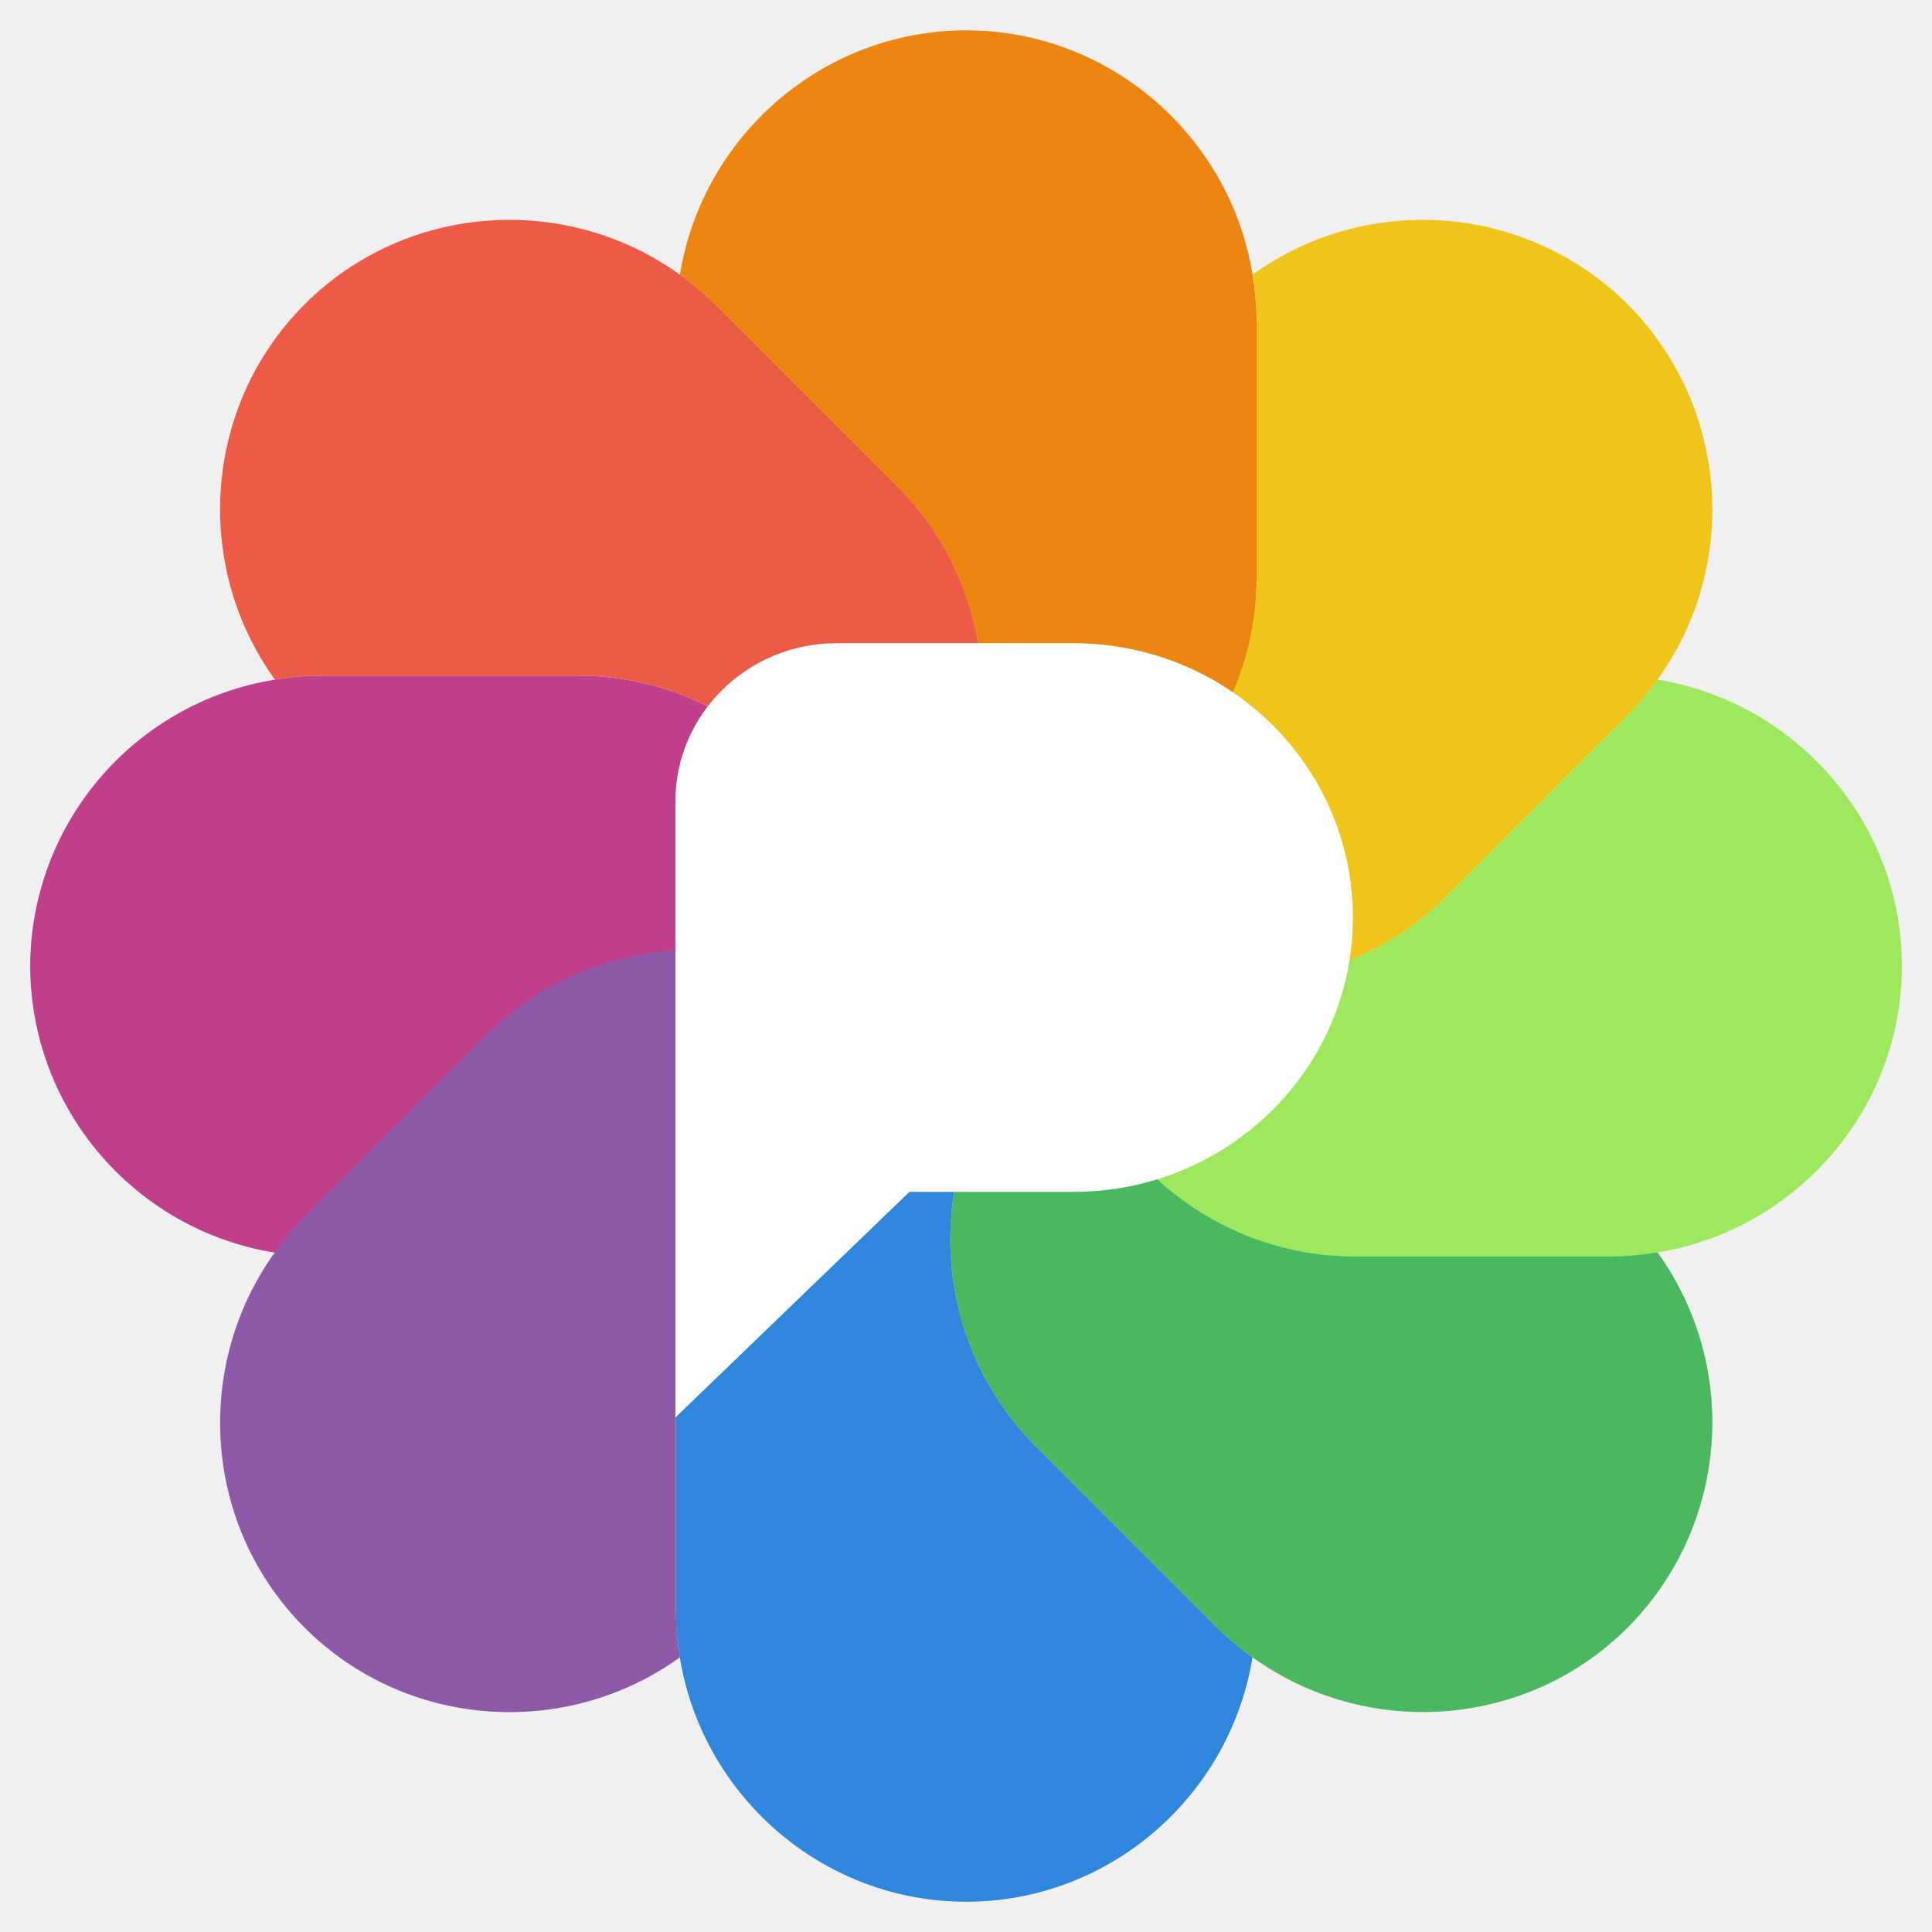
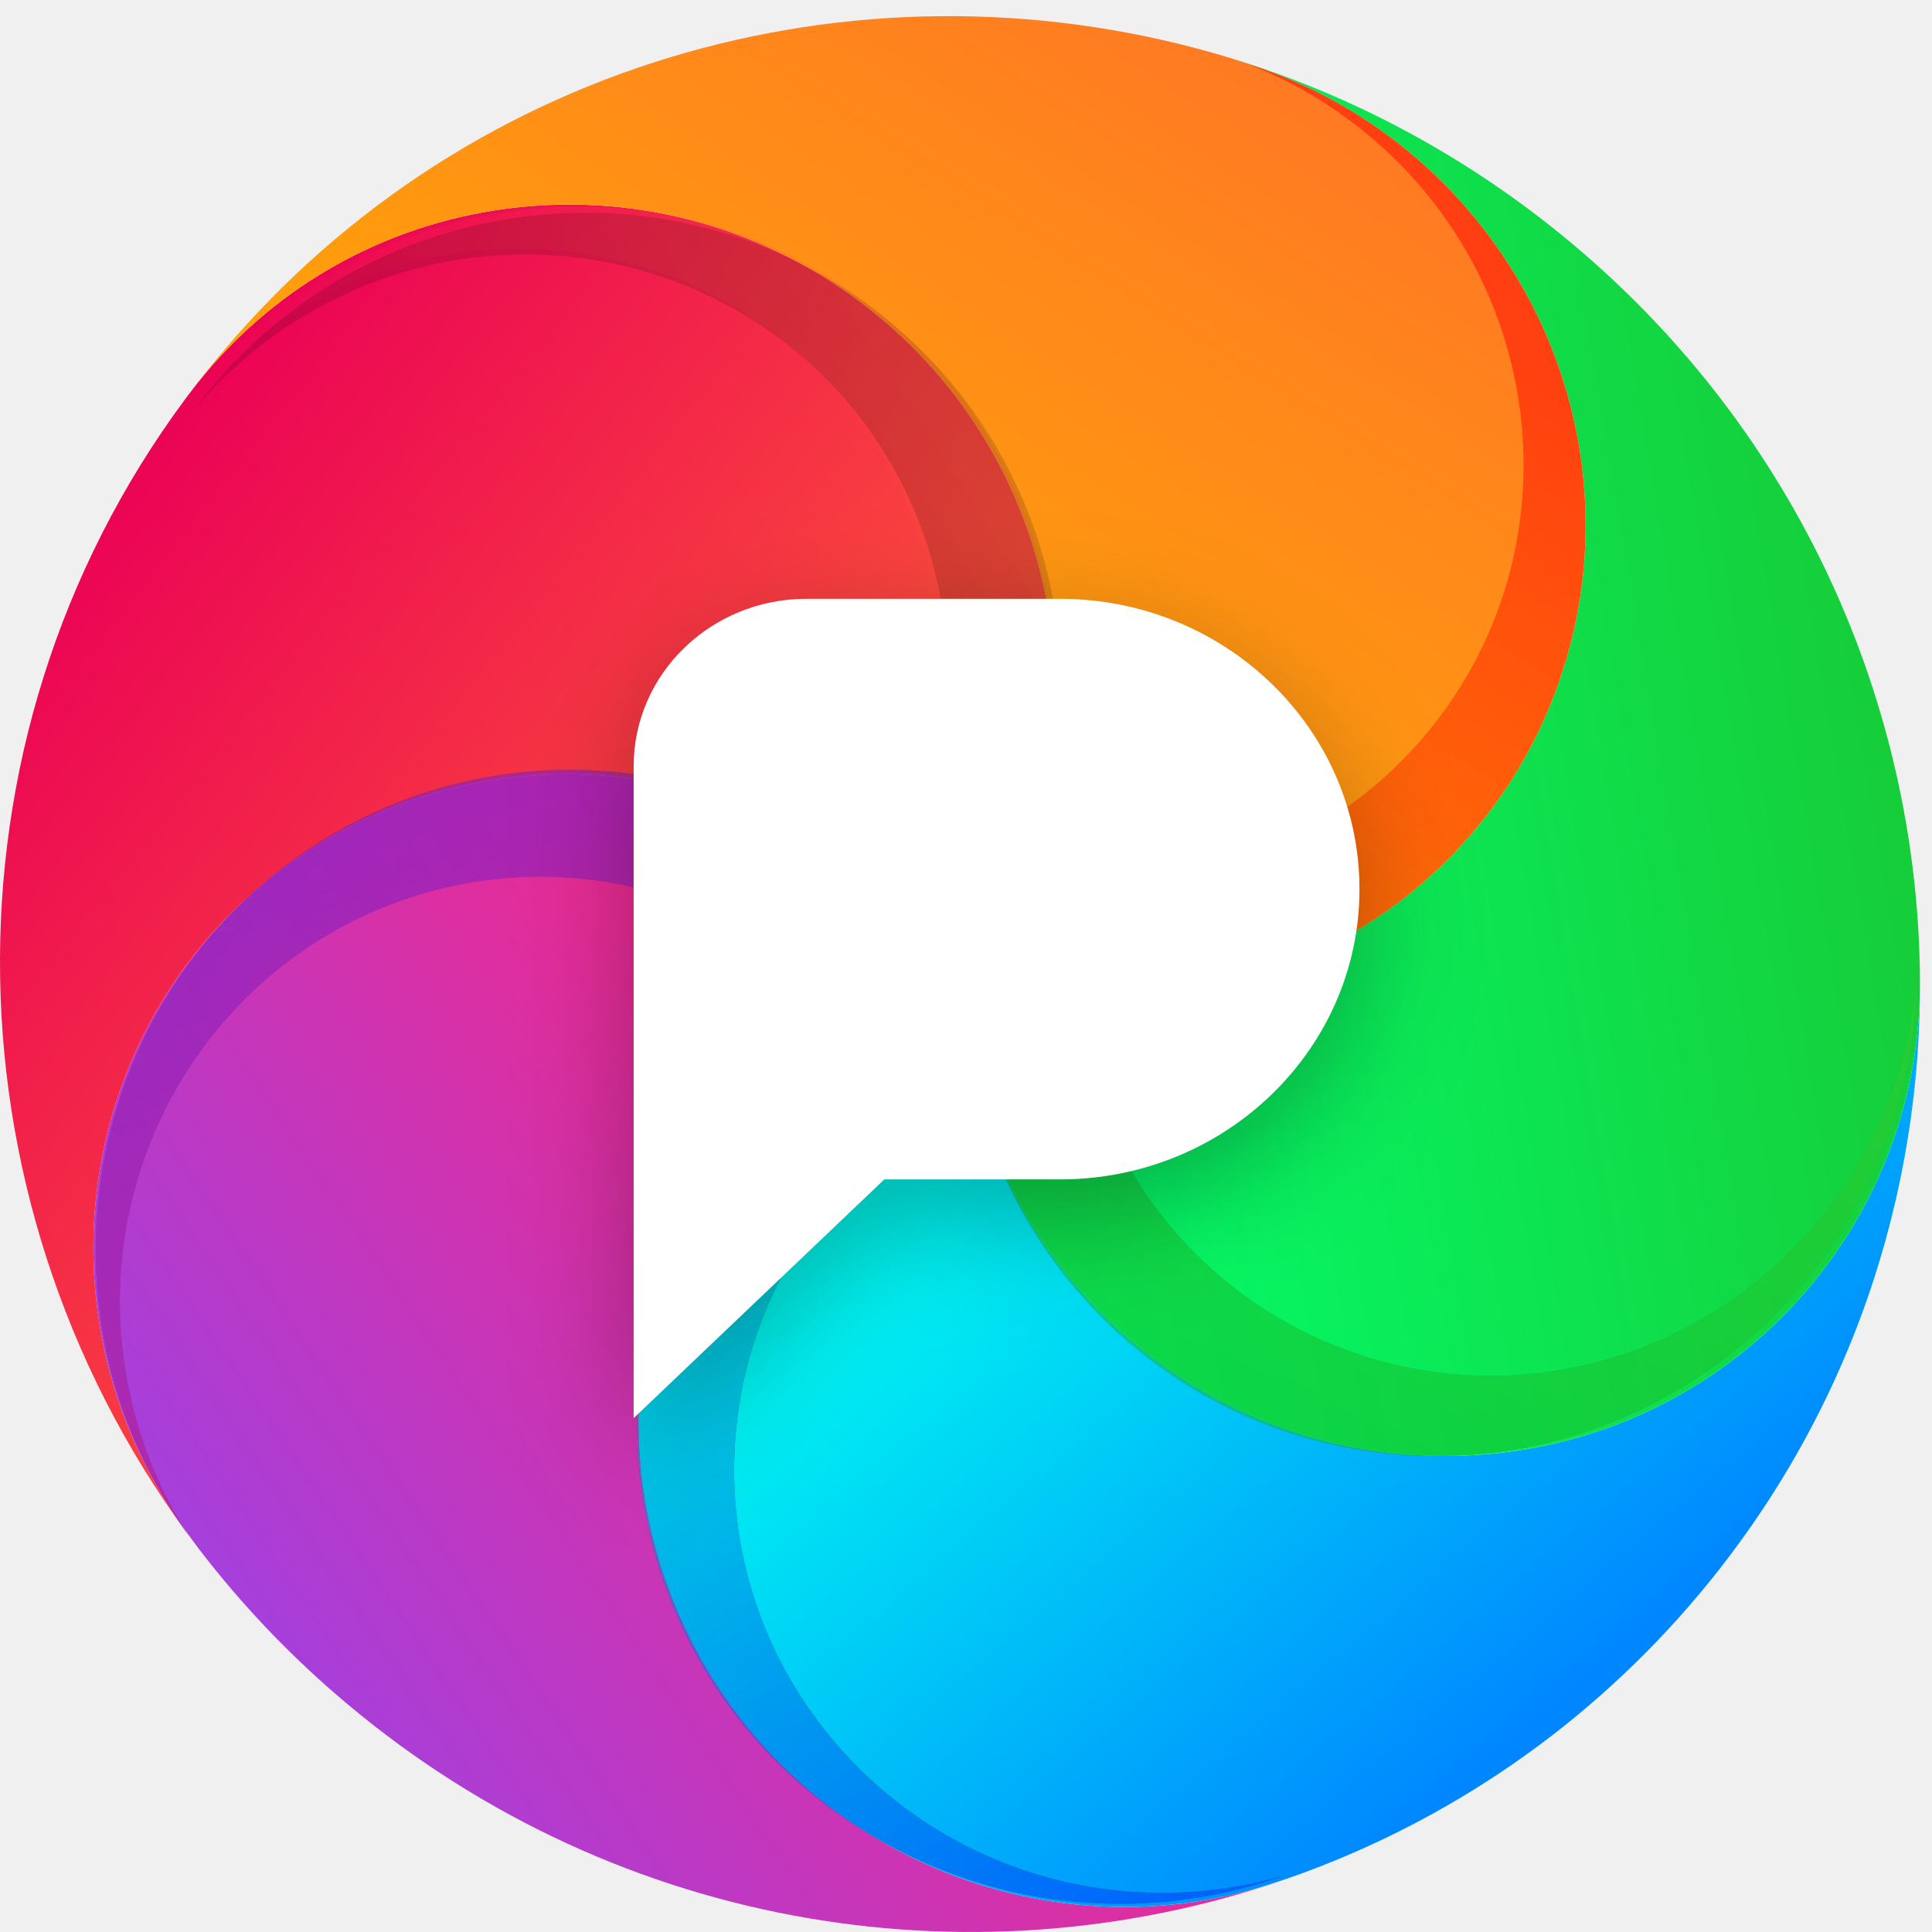
- <svg xmlns="http://www.w3.org/2000/svg" width="24" height="24">
-   <path fill="#BF3F8A" d="M10.754 11.488c.024.168.041.338.041.512a3.617 3.617 0 0 1-3.607 3.607H3.982A3.617 3.617 0 0 1 .375 12a3.616 3.616 0 0 1 3.04-3.557v-.001c.185-.029.374-.049.567-.049h3.206a3.617 3.617 0 0 1 3.566 3.095z" />
-   <path fill="#ED8611" d="M15.56 3.413C15.283 1.699 13.792.377 12.003.377s-3.28 1.321-3.557 3.036c.153.111.302.231.44.369l2.267 2.267a3.636 3.636 0 0 1 .85 3.734c-.119.344-.29.672-.515.974.169.024.34.042.515.042s.346-.017.515-.042a3.583 3.583 0 0 0 1.053-.324 3.64 3.64 0 0 0 1.674-1.674 3.563 3.563 0 0 0 .366-1.568V3.984a3.696 3.696 0 0 0-.051-.571z" />
-   <path fill="#2E86DD" d="M15.12 20.219l-2.267-2.267a3.636 3.636 0 0 1-.85-3.734c.119-.344.29-.672.515-.974a3.65 3.65 0 0 0-.515-.042c-.175 0-.346.017-.515.042a3.583 3.583 0 0 0-1.053.324 3.64 3.64 0 0 0-1.674 1.674 3.563 3.563 0 0 0-.366 1.568v3.206c0 .195.02.385.05.572.277 1.714 1.768 3.036 3.557 3.036s3.28-1.321 3.557-3.036a3.813 3.813 0 0 1-.439-.369z" />
-   <path fill="#9EE85D" d="M20.59 8.443a3.555 3.555 0 0 1-.369.44l-2.267 2.267a3.636 3.636 0 0 1-3.734.85 3.591 3.591 0 0 1-.974-.515c-.024.169-.041.34-.041.515s.017.346.041.515c.054.372.165.726.324 1.053a3.64 3.64 0 0 0 1.674 1.674 3.563 3.563 0 0 0 1.568.366h3.206c.195 0 .385-.02.572-.05 1.714-.277 3.036-1.768 3.036-3.557s-1.322-3.282-3.036-3.558z" />
-   <path fill="#F0C51A" d="M20.221 3.781a3.617 3.617 0 0 0-4.661-.369c.03.187.05.377.05.572V7.19c0 .562-.134 1.093-.366 1.568a3.64 3.64 0 0 1-1.674 1.674c-.327.16-.681.27-1.053.324.102.137.211.27.335.394.124.124.257.233.394.335.301.225.63.397.974.515a3.636 3.636 0 0 0 3.734-.85l2.267-2.267c.138-.138.258-.286.369-.44a3.617 3.617 0 0 0-.369-4.662z" />
-   <path fill="#49B85F" d="M20.59 15.557c-.187.03-.377.05-.572.05h-3.206a3.563 3.563 0 0 1-1.568-.366 3.64 3.64 0 0 1-1.674-1.674 3.553 3.553 0 0 1-.324-1.053c-.137.102-.27.211-.394.335a3.545 3.545 0 0 0-.335.394 3.55 3.55 0 0 0-.515.974 3.636 3.636 0 0 0 .85 3.734l2.267 2.267c.138.138.286.258.44.369 1.408 1.016 3.397.896 4.661-.369a3.615 3.615 0 0 0 .37-4.661z" />
-   <path fill="#ED5B47" d="M12.003 7.416c-.172-.5-.453-.97-.85-1.367L8.885 3.781a3.555 3.555 0 0 0-.44-.369c-1.407-1.016-3.396-.896-4.661.369s-1.385 3.254-.369 4.661c.185-.029.374-.049.567-.049h3.206a3.617 3.617 0 0 1 3.566 3.095l.005-.003c.137-.102.27-.211.394-.335.124-.124.233-.257.335-.394a3.55 3.55 0 0 0 .515-.974 3.646 3.646 0 0 0 0-2.366z" />
-   <path fill="#8D59A8" d="M11.153 12.85a3.545 3.545 0 0 0-.394-.335A3.55 3.55 0 0 0 9.785 12a3.636 3.636 0 0 0-3.734.85l-2.267 2.267a3.555 3.555 0 0 0-.369.44c-1.016 1.408-.896 3.397.369 4.662 1.265 1.265 3.254 1.385 4.662.369a3.599 3.599 0 0 1-.05-.572V16.81c0-.562.134-1.093.366-1.568a3.64 3.64 0 0 1 1.674-1.674c.327-.16.681-.27 1.053-.324a3.908 3.908 0 0 0-.336-.394z" />
-   <path fill="#FFF" d="M11.297 14.806h2.036c1.918 0 3.473-1.526 3.473-3.408S15.252 7.99 13.333 7.99h-2.939c-1.107 0-2.004.88-2.004 1.966v7.653l2.907-2.803z" />
+ <svg xmlns="http://www.w3.org/2000/svg" xmlns:xlink="http://www.w3.org/1999/xlink" id="svg102" version="1.1" height="50" width="50">
+   <defs id="defs56">
+     <linearGradient id="g1" y2="0.601" x2="0" y1="0.558" x1="1">
+       <stop id="stop2" offset="0" stop-color="#FF5C34" />
+       <stop id="stop4" offset="1" stop-color="#EB0256" />
+     </linearGradient>
+     <linearGradient id="g2" y2="0" x2="0.306" y1="1.119" x1="0.5">
+       <stop id="stop7" offset="0" stop-color="#FFB000" />
+       <stop id="stop9" offset="1" stop-color="#FF7725" />
+     </linearGradient>
+     <filter x="-0.266" y="-0.189" width="1.532" height="1.472" filterUnits="objectBoundingBox" id="filter-18-3">
+       <feOffset id="feOffset12" dx="0" dy="1" in="SourceAlpha" result="shadowOffsetOuter1" />
+       <feGaussianBlur id="feGaussianBlur14" stdDeviation="1.5" in="shadowOffsetOuter1" result="shadowBlurOuter1" />
+       <feColorMatrix id="feColorMatrix16" values="0 0 0 0 0   0 0 0 0 0   0 0 0 0 0  0 0 0 0.299 0" type="matrix" in="shadowBlurOuter1" />
+     </filter>
+     <linearGradient xlink:href="#g4" id="g3" gradientUnits="userSpaceOnUse" gradientTransform="scale(0.8544198,1.170385)" x1="38.66" y1="42.314" x2="29.418" y2="17.769" />
+     <linearGradient x1="38.66" y1="42.314" x2="29.418" y2="17.769" id="g4" gradientTransform="scale(0.8544198,1.170385)" gradientUnits="userSpaceOnUse">
+       <stop id="stop20" stop-color="#21EFE3" offset="0%" />
+       <stop id="stop22" stop-color="#2598FF" offset="100%" />
+     </linearGradient>
+     <linearGradient x1="32.778" y1="31.292" x2="-5.737" y2="34.564" id="g5" gradientTransform="scale(0.8544198,1.170385)" gradientUnits="userSpaceOnUse">
+       <stop id="stop25" stop-color="#A63FDB" offset="0%" />
+       <stop id="stop27" stop-color="#FF257E" offset="100%" />
+     </linearGradient>
+     <linearGradient xlink:href="#g1" id="g6" gradientUnits="userSpaceOnUse" gradientTransform="scale(0.8544198,1.170385)" x1="26.799" y1="19.64" x2="6.491" y2="20.515" />
+     <linearGradient xlink:href="#g1" id="g7" x1="26.799" y1="19.64" x2="6.491" y2="20.515" gradientTransform="matrix(0.7323818,-0.4400587,0.6027936,1.003216,-5.438733,4.178016)" gradientUnits="userSpaceOnUse" />
+     <linearGradient xlink:href="#g2" id="g8" x1="15.185" y1="33.22" x2="9.592" y2="1.019" gradientTransform="matrix(0.872752,0.7323248,-0.5641984,0.6723845,20.87306,-10.31971)" gradientUnits="userSpaceOnUse" />
+     <linearGradient xlink:href="#g10" id="g9" gradientUnits="userSpaceOnUse" gradientTransform="scale(0.8544198,1.170385)" x1="16.691" y1="19.196" x2="57.873" y2="21.721" />
+     <linearGradient x1="16.691" y1="19.196" x2="57.873" y2="21.721" id="g10" gradientTransform="scale(0.8544198,1.170385)" gradientUnits="userSpaceOnUse">
+       <stop id="stop34" stop-color="#9EE85D" offset="0%" />
+       <stop id="stop36" stop-color="#0ED061" offset="100%" />
+     </linearGradient>
+     <linearGradient x1="40.014" y1="3.05" x2="21.611" y2="22.693" id="g11" gradientTransform="matrix(0.8028135,0.6736395,-0.6133495,0.7309604,20.87306,-10.31971)" gradientUnits="userSpaceOnUse">
+       <stop id="stop39" stop-color="#17C934" offset="0" />
+       <stop id="stop41" stop-color="#03FF6E" offset="1" />
+     </linearGradient>
+     <linearGradient x1="31.906" y1="22.861" x2="56.143" y2="28.198" id="g12" gradientTransform="matrix(0.6730619,0.5647652,-0.7315899,0.8718736,20.87306,-10.31971)" gradientUnits="userSpaceOnUse">
+       <stop id="stop44" stop-color="#00FFF0" offset="0" />
+       <stop id="stop46" stop-color="#0087FF" offset="1" />
+     </linearGradient>
+     <linearGradient x1="18.604" y1="60.089" x2="29.552" y2="34.263" id="g13" gradientTransform="matrix(0.9331686,0.7830203,-0.5276703,0.628852,20.87306,-10.31971)" gradientUnits="userSpaceOnUse">
+       <stop id="stop49" stop-color="#A63FDB" offset="0" />
+       <stop id="stop51" stop-color="#FF257E" offset="1" />
+     </linearGradient>
+     <linearGradient xlink:href="#g1" id="g14" x1="30.973" y1="27.509" x2="1.109" y2="28.797" gradientTransform="matrix(0.6400652,0.5370777,-0.7693049,0.9168206,20.87306,-10.31971)" gradientUnits="userSpaceOnUse" />
+     <linearGradient xlink:href="#g2" id="g15" gradientUnits="userSpaceOnUse" gradientTransform="matrix(0.872752,0.7323248,-0.5641984,0.6723845,20.87306,-10.31971)" x1="15.185" y1="33.22" x2="9.592" y2="1.019" />
+   </defs>
+   <path id="path58" d="M 24.845,25.209 C 20.778,19.646 13.003,18.371 7.477,22.361 1.952,26.351 0.768,34.096 4.834,39.658 l 0.308,0.421 C -1.489,31.406 -1.815,19.241 4.795,10.326 l 0.118,-0.156 c 4.095,-5.442 11.877,-6.487 17.381,-2.334 5.504,4.153 6.646,11.931 2.55,17.374 z" style="fill:url(#g14)" />
+   <path id="path60" d="m 24.845,25.209 c -6.473,2.189 -9.878,9.222 -7.605,15.709 2.273,6.486 9.363,9.97 15.836,7.78 L 33.504,48.552 C 25.454,51.433 16.076,50.047 8.991,44.102 7.534,42.88 6.25,41.528 5.142,40.079 L 4.834,39.658 C 0.768,34.096 1.952,26.351 7.477,22.361 13.003,18.371 20.778,19.646 24.845,25.209 Z" style="fill:url(#g13)" />
+   <path id="path62" d="m 24.845,25.209 c 0.042,6.846 5.637,12.429 12.497,12.47 6.86,0.042 12.388,-5.474 12.346,-12.32 l -9.53e-4,-0.157 c 0.073,5.679 -1.798,11.389 -5.714,16.056 -2.883,3.436 -6.516,5.879 -10.468,7.293 l -0.429,0.145 C 26.602,50.887 19.512,47.404 17.239,40.917 14.967,34.431 18.372,27.398 24.845,25.209 Z" style="fill:url(#g12)" />
+   <path id="path64" d="M 24.845,25.209 C 31.382,27.364 38.368,23.843 40.448,17.346 42.529,10.848 38.916,3.834 32.378,1.679 L 31.843,1.502 c 3.15,0.959 6.167,2.558 8.855,4.813 5.839,4.899 8.898,11.87 8.989,18.887 l 9.53e-4,0.157 c 0.042,6.846 -5.486,12.361 -12.346,12.32 -6.86,-0.042 -12.455,-5.625 -12.497,-12.47 z" style="fill:url(#g11)" />
+   <path id="path66" style="fill:url(#g15)" d="M 24.845,25.209 C 28.94,19.767 27.798,11.988 22.294,7.835 16.79,3.682 9.008,4.727 4.913,10.169 L 4.795,10.326 C 5.089,9.93 5.396,9.541 5.716,9.159 12.245,1.379 22.612,-1.308 31.843,1.502 l 0.535,0.176 c 6.537,2.155 10.151,9.169 8.07,15.667 -2.08,6.498 -9.066,10.018 -15.604,7.863 z" />
+   <g id="g72" style="opacity:0.544;fill:none" transform="matrix(-0.3746071,0.9271839,-0.9271852,-0.3746066,68.84224,2.122857)">
+     <path id="path68" d="m 28.379,9.27 0.187,-0.075 c 6.393,-2.551 13.67,0.5 16.253,6.814 2.583,6.315 -0.506,13.502 -6.899,16.053 -0.053,-1.007 -0.228,-1.979 -0.508,-2.904 3.43,-1.857 5.756,-5.456 5.756,-9.592 0,-6.037 -4.954,-10.93 -11.066,-10.93 -1.306,0 -2.559,0.223 -3.722,0.634 z" style="fill:url(#g9)" />
+     <path id="path70" d="m 28.379,9.27 0.187,-0.075 c 6.393,-2.551 13.67,0.5 16.253,6.814 2.583,6.315 -0.506,13.502 -6.899,16.053 -0.053,-1.007 -0.228,-1.979 -0.508,-2.904 3.43,-1.857 5.756,-5.456 5.756,-9.592 0,-6.037 -4.954,-10.93 -11.066,-10.93 -1.306,0 -2.559,0.223 -3.722,0.634 z" style="mix-blend-mode:overlay;fill:#000000;fill-opacity:0.5" />
+   </g>
+   <path id="path74" style="opacity:0.1;fill:url(#g8)" d="M 24.845,25.209 C 28.94,19.767 27.798,11.988 22.294,7.835 16.79,3.682 9.008,4.727 4.913,10.169 L 4.795,10.326 C 5.089,9.93 5.396,9.541 5.716,9.159 12.245,1.379 22.612,-1.308 31.843,1.502 l 0.535,0.176 c 6.537,2.155 10.151,9.169 8.07,15.667 -2.08,6.498 -9.066,10.018 -15.604,7.863 z" />
+   <path id="path76" style="opacity:0.18;fill:url(#g7)" d="M 4.824,10.491 4.946,10.331 C 9.112,4.851 16.921,3.718 22.387,7.801 27.854,11.883 28.908,19.635 24.742,25.115 24.177,24.279 23.527,23.535 22.81,22.887 24.794,19.529 24.934,15.246 22.804,11.701 19.694,6.526 12.927,4.883 7.688,8.031 6.569,8.703 5.61,9.54 4.824,10.491 Z" />
+   <g id="g82" style="opacity:0.18;fill:none" transform="matrix(0.8571685,-0.5150381,0.5150388,0.8571673,-5.272291,4.334214)">
+     <path id="path78" d="m 5.546,10.697 0.187,-0.075 c 6.393,-2.551 13.67,0.5 16.253,6.814 2.583,6.315 -0.506,13.502 -6.899,16.053 -0.053,-1.007 -0.228,-1.979 -0.508,-2.904 3.43,-1.857 5.756,-5.456 5.756,-9.592 0,-6.037 -4.955,-10.93 -11.066,-10.93 -1.306,0 -2.559,0.223 -3.722,0.634 z" style="fill:url(#g6)" />
+     <path id="path80" d="m 5.546,10.697 0.187,-0.075 c 6.393,-2.551 13.67,0.5 16.253,6.814 2.583,6.315 -0.506,13.502 -6.899,16.053 -0.053,-1.007 -0.228,-1.979 -0.508,-2.904 3.43,-1.857 5.756,-5.456 5.756,-9.592 0,-6.037 -4.955,-10.93 -11.066,-10.93 -1.306,0 -2.559,0.223 -3.722,0.634 z" style="mix-blend-mode:multiply;fill:#000000;fill-opacity:0.773" />
+   </g>
+   <g id="g88" style="opacity:0.584;fill:none" transform="matrix(-0.2249514,-0.9743701,0.9743715,-0.2249511,-15.91346,55.42144)">
+     <path id="path84" d="m 10.654,23.765 0.187,-0.075 c 6.393,-2.551 13.67,0.5 16.253,6.814 2.583,6.315 -0.506,13.502 -6.899,16.053 -0.053,-1.007 -0.228,-1.979 -0.508,-2.904 3.43,-1.857 5.756,-5.456 5.756,-9.592 0,-6.037 -4.954,-10.93 -11.066,-10.93 -1.306,0 -2.559,0.223 -3.722,0.634 z" style="fill:url(#g5)" />
+     <path id="path86" d="m 10.654,23.765 0.187,-0.075 c 6.393,-2.551 13.67,0.5 16.253,6.814 2.583,6.315 -0.506,13.502 -6.899,16.053 -0.053,-1.007 -0.228,-1.979 -0.508,-2.904 3.43,-1.857 5.756,-5.456 5.756,-9.592 0,-6.037 -4.954,-10.93 -11.066,-10.93 -1.306,0 -2.559,0.223 -3.722,0.634 z" style="mix-blend-mode:overlay;fill:#000000;fill-opacity:0.503" />
+   </g>
+   <g id="g94" style="opacity:0.562;fill:none" transform="matrix(-0.998631,-0.05233596,0.05233603,-0.9986295,57.15441,72.54873)">
+     <path id="path90" d="m 25.135,22.732 0.187,-0.075 c 6.393,-2.551 13.67,0.5 16.253,6.814 2.583,6.315 -0.506,13.502 -6.899,16.053 -0.053,-1.007 -0.228,-1.979 -0.508,-2.904 3.43,-1.857 5.756,-5.456 5.756,-9.592 0,-6.037 -4.955,-10.93 -11.066,-10.93 -1.306,0 -2.559,0.223 -3.722,0.634 z" style="fill:url(#g3)" />
+     <path id="path92" d="m 25.135,22.732 0.187,-0.075 c 6.393,-2.551 13.67,0.5 16.253,6.814 2.583,6.315 -0.506,13.502 -6.899,16.053 -0.053,-1.007 -0.228,-1.979 -0.508,-2.904 3.43,-1.857 5.756,-5.456 5.756,-9.592 0,-6.037 -4.955,-10.93 -11.066,-10.93 -1.306,0 -2.559,0.223 -3.722,0.634 z" style="mix-blend-mode:overlay;fill:#000000" />
+   </g>
+   <path id="path96" d="m 32.187,1.616 0.191,0.063 c 6.537,2.155 10.151,9.169 8.07,15.667 -2.08,6.498 -9.066,10.018 -15.604,7.863 0.606,-0.806 1.098,-1.663 1.478,-2.552 3.821,0.782 7.916,-0.48 10.575,-3.648 C 40.777,14.385 40.127,7.451 35.445,3.523 34.445,2.683 33.342,2.049 32.187,1.616 Z" style="mix-blend-mode:overlay;fill:#000000;fill-opacity:0.496" />
+   <path id="path98" d="m 24.101,55.523 h 4.545 c 4.281,0 7.752,-3.364 7.752,-7.513 0,-4.149 -3.471,-7.513 -7.752,-7.513 h -6.56 c -2.47,0 -4.472,1.941 -4.472,4.334 v 16.87 z" style="fill:#000000;filter:url(#filter-18-3)" transform="matrix(1.000001,0,0,1,-1.215002,-25)" />
+   <path id="path100" d="m 22.886,30.523 h 4.545 c 4.281,0 7.752,-3.364 7.752,-7.513 0,-4.149 -3.471,-7.513 -7.752,-7.513 h -6.56 c -2.47,0 -4.472,1.941 -4.472,4.334 v 16.87 z" style="fill:#ffffff" />
</svg>
